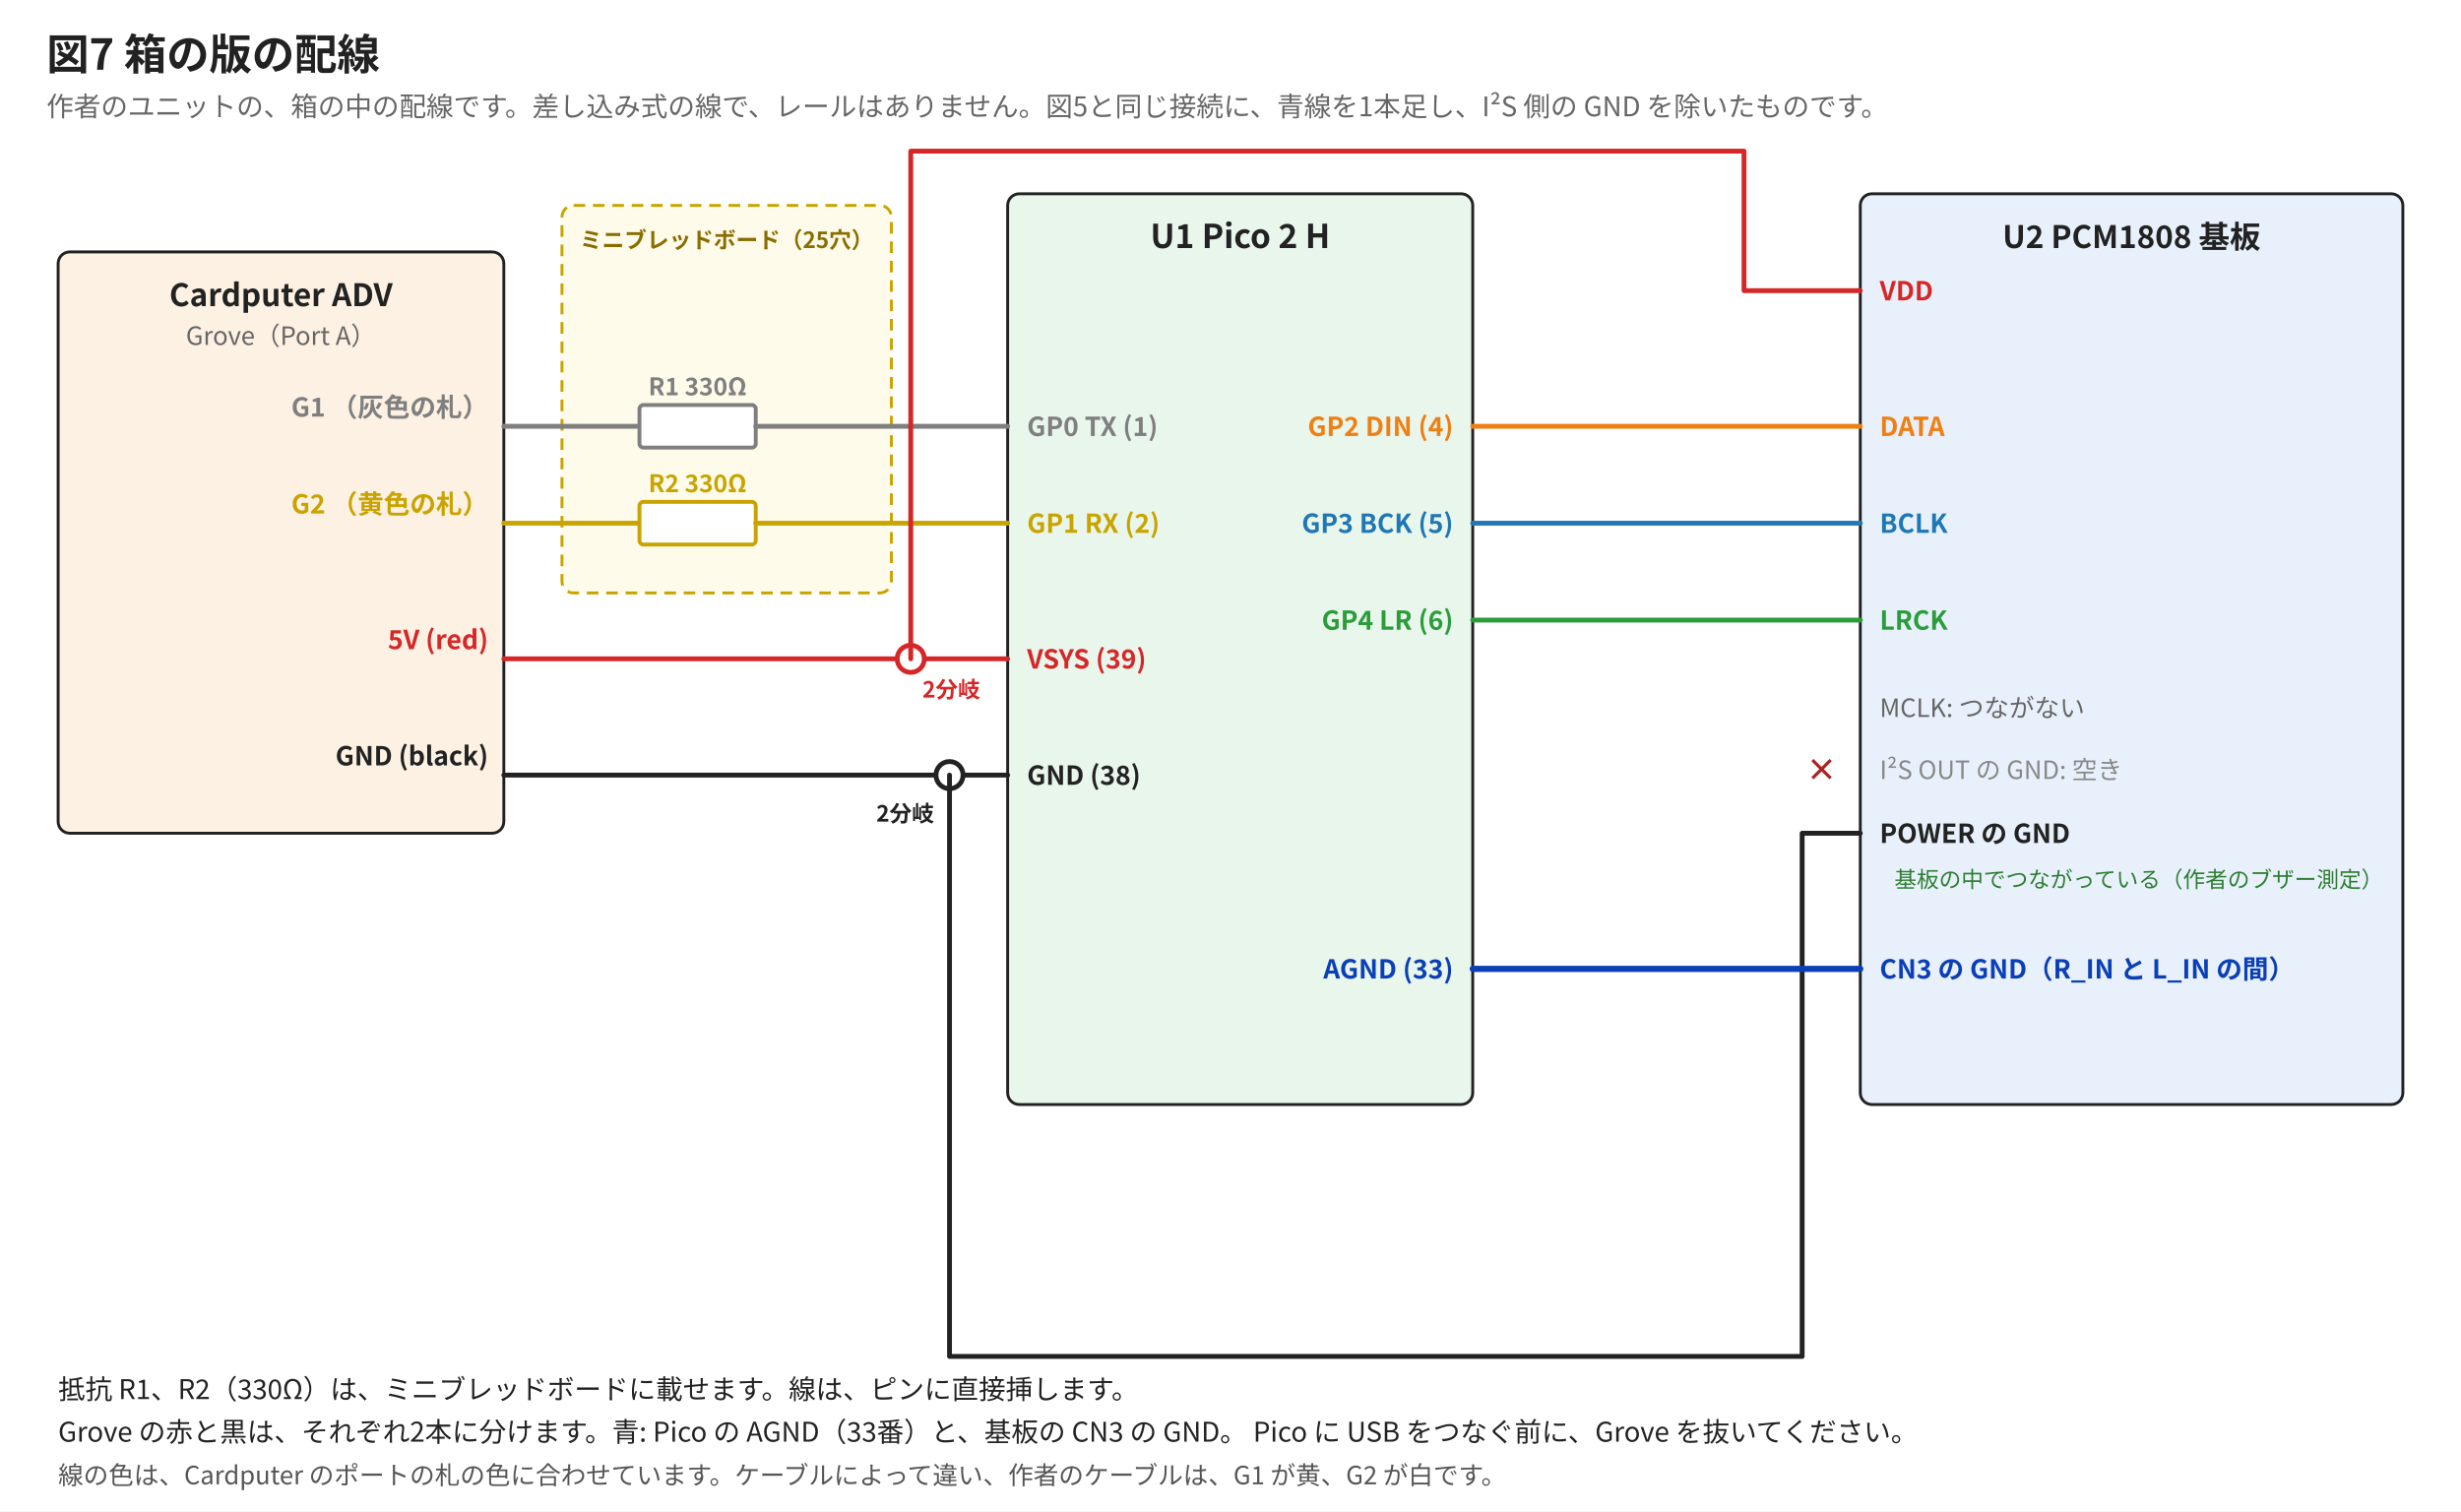
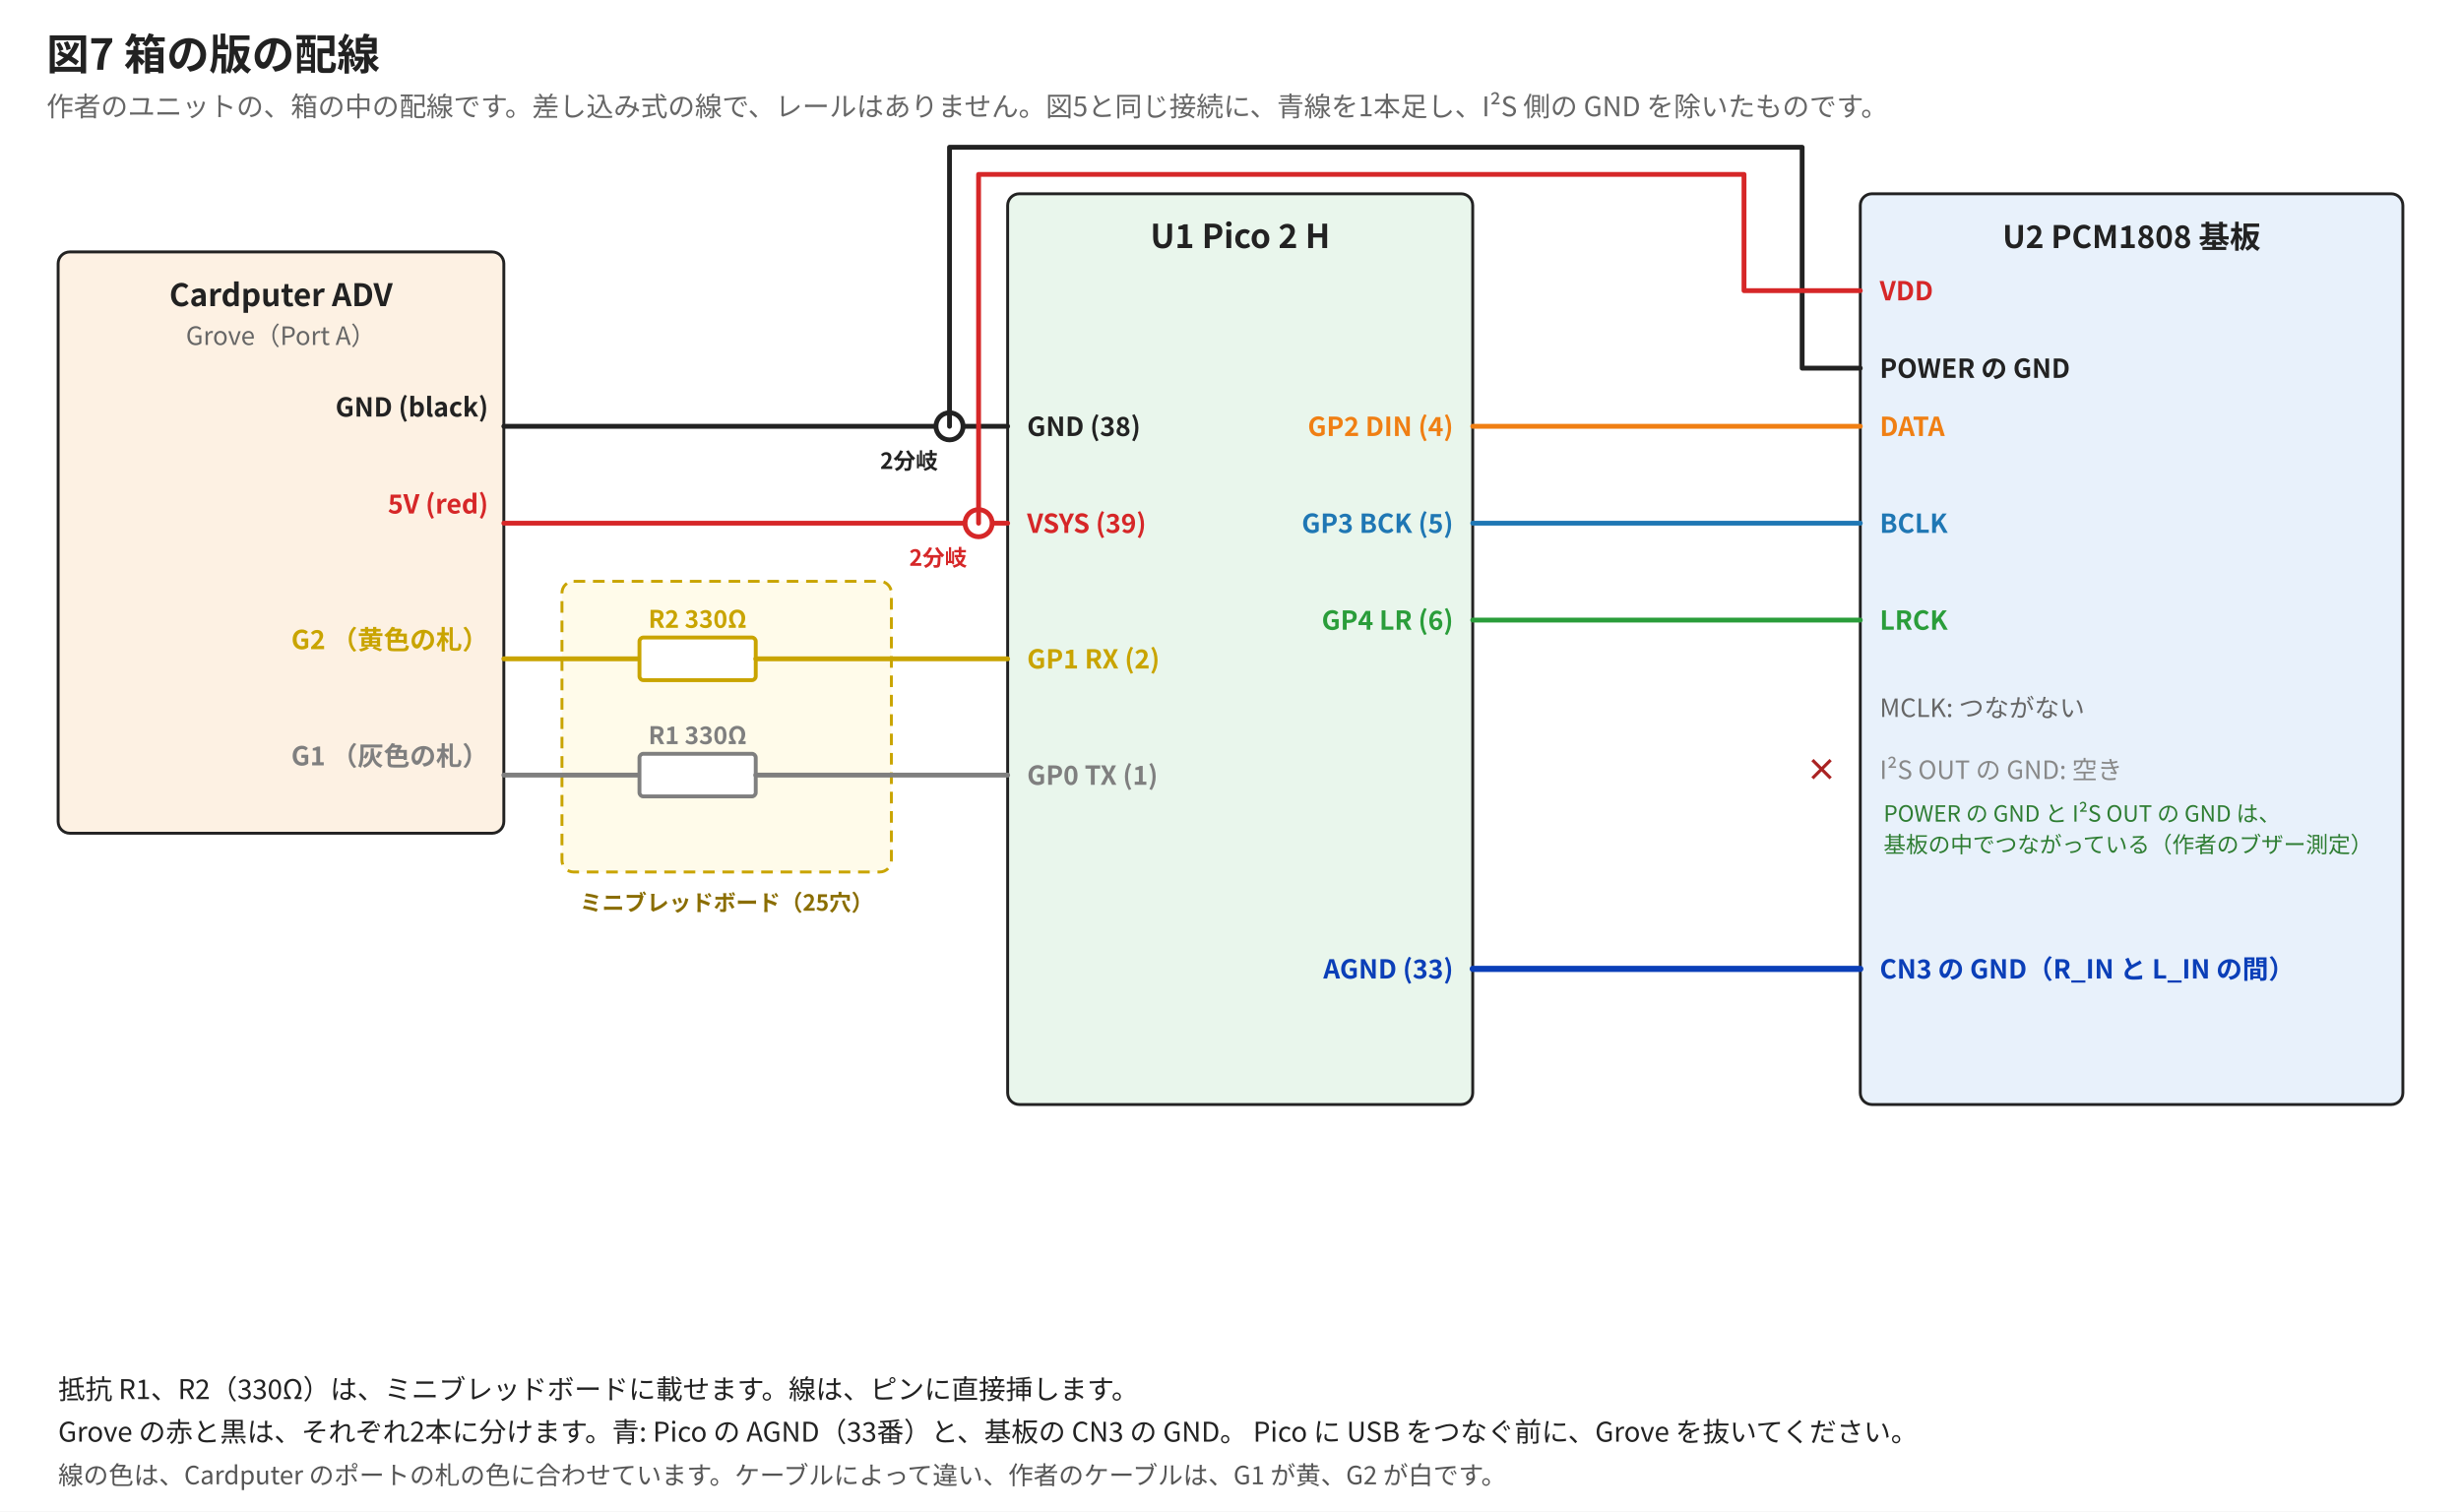
<svg xmlns="http://www.w3.org/2000/svg" viewBox="0 0 1270 780" width="1270" height="780" font-family="'Hiragino Sans','Hiragino Kaku Gothic ProN','Noto Sans CJK JP','Noto Sans JP','Yu Gothic',Meiryo,sans-serif">
  <rect width="1270" height="780" fill="#ffffff" />
  <text x="24" y="36" font-size="22" fill="#222" font-weight="700">図7  箱の版の配線</text>
  <text x="24" y="60" font-size="14" fill="#666">作者のユニットの、箱の中の配線です。差し込み式の線で、レールはありません。図5と同じ接続に、青線を1本足し、I²S 側の GND を除いたものです。</text>
  <rect x="30" y="130" width="230" height="300" rx="6" fill="#fdf1e3" stroke="#222" stroke-width="1.5" />
  <text x="145" y="158" font-size="16" fill="#222" text-anchor="middle" font-weight="700">Cardputer ADV</text>
  <text x="145" y="178" font-size="13" fill="#666" text-anchor="middle" font-weight="400">Grove（Port A）</text>
-   <rect x="290" y="106" width="170" height="200" rx="6" fill="#fffbea" stroke="#c9a400" stroke-width="1.5" stroke-dasharray="6 4" />
-   <text x="375" y="128" font-size="11.5" fill="#8a6d00" text-anchor="middle" font-weight="700">ミニブレッドボード（25穴）</text>
+   <rect x="290" y="300" width="170" height="150" rx="6" fill="#fffbea" stroke="#c9a400" stroke-width="1.5" stroke-dasharray="6 4" />
+   <text x="375" y="470" font-size="11.5" fill="#8a6d00" text-anchor="middle" font-weight="700">ミニブレッドボード（25穴）</text>
  <rect x="520" y="100" width="240" height="470" rx="6" fill="#e9f6ec" stroke="#222" stroke-width="1.5" />
  <text x="640" y="128" font-size="17" fill="#222" text-anchor="middle" font-weight="700">U1  Pico 2 H</text>
  <rect x="960" y="100" width="280" height="470" rx="6" fill="#e8f1fb" stroke="#222" stroke-width="1.5" />
  <text x="1100" y="128" font-size="16" fill="#222" text-anchor="middle" font-weight="700">U2  PCM1808 基板</text>
-   <text x="252" y="215" font-size="13.5" fill="#7f7f7f" text-anchor="end" font-weight="700">G1 （灰色の札）</text>
-   <path d="M260 220 L330 220" fill="none" stroke="#7f7f7f" stroke-width="2.5" stroke-linecap="round" stroke-linejoin="round" />
-   <rect x="330" y="209" width="60" height="22" rx="2" fill="#fff" stroke="#7f7f7f" stroke-width="2" />
-   <text x="360" y="204" font-size="12.5" fill="#7f7f7f" text-anchor="middle" font-weight="700">R1 330Ω</text>
-   <path d="M390 220 L520 220" fill="none" stroke="#7f7f7f" stroke-width="2.5" stroke-linecap="round" stroke-linejoin="round" />
-   <text x="530" y="225" font-size="13.5" fill="#7f7f7f" text-anchor="start" font-weight="700">GP0 TX (1)</text>
-   <text x="252" y="265" font-size="13.5" fill="#c9a400" text-anchor="end" font-weight="700">G2 （黄色の札）</text>
-   <path d="M260 270 L330 270" fill="none" stroke="#c9a400" stroke-width="2.5" stroke-linecap="round" stroke-linejoin="round" />
-   <rect x="330" y="259" width="60" height="22" rx="2" fill="#fff" stroke="#c9a400" stroke-width="2" />
-   <text x="360" y="254" font-size="12.5" fill="#c9a400" text-anchor="middle" font-weight="700">R2 330Ω</text>
-   <path d="M390 270 L520 270" fill="none" stroke="#c9a400" stroke-width="2.5" stroke-linecap="round" stroke-linejoin="round" />
-   <text x="530" y="275" font-size="13.5" fill="#c9a400" text-anchor="start" font-weight="700">GP1 RX (2)</text>
-   <text x="252" y="335" font-size="13.5" fill="#d62728" text-anchor="end" font-weight="700">5V (red)</text>
-   <path d="M260 340 L520 340" fill="none" stroke="#d62728" stroke-width="2.5" stroke-linecap="round" stroke-linejoin="round" />
-   <text x="530" y="345" font-size="13.5" fill="#d62728" text-anchor="start" font-weight="700">VSYS (39)</text>
-   <circle cx="470" cy="340" r="7" fill="#fff" stroke="#d62728" stroke-width="2.5" />
-   <text x="476" y="360" font-size="11.5" fill="#d62728" text-anchor="start" font-weight="700">2分岐</text>
-   <path d="M470 340 L470 78 L900 78 L900 150 L960 150" fill="none" stroke="#d62728" stroke-width="2.5" stroke-linecap="round" stroke-linejoin="round" />
+   <text x="252" y="215" font-size="13.5" fill="#222222" text-anchor="end" font-weight="700">GND (black)</text>
+   <path d="M260 220 L520 220" fill="none" stroke="#222222" stroke-width="2.5" stroke-linecap="round" stroke-linejoin="round" />
+   <text x="530" y="225" font-size="13.5" fill="#222222" text-anchor="start" font-weight="700">GND (38)</text>
+   <circle cx="490" cy="220" r="7" fill="#fff" stroke="#222222" stroke-width="2.5" />
+   <text x="484" y="242" font-size="11.5" fill="#222222" text-anchor="end" font-weight="700">2分岐</text>
+   <path d="M490 220 L490 76 L930 76 L930 190 L960 190" fill="none" stroke="#222222" stroke-width="2.5" stroke-linecap="round" stroke-linejoin="round" />
+   <text x="970" y="195" font-size="13.5" fill="#222222" text-anchor="start" font-weight="700">POWER の GND</text>
+   <text x="252" y="265" font-size="13.5" fill="#d62728" text-anchor="end" font-weight="700">5V (red)</text>
+   <path d="M260 270 L520 270" fill="none" stroke="#d62728" stroke-width="2.5" stroke-linecap="round" stroke-linejoin="round" />
+   <text x="530" y="275" font-size="13.5" fill="#d62728" text-anchor="start" font-weight="700">VSYS (39)</text>
+   <circle cx="505" cy="270" r="7" fill="#fff" stroke="#d62728" stroke-width="2.5" />
+   <text x="499" y="292" font-size="11.5" fill="#d62728" text-anchor="end" font-weight="700">2分岐</text>
+   <path d="M505 270 L505 90 L900 90 L900 150 L960 150" fill="none" stroke="#d62728" stroke-width="2.5" stroke-linecap="round" stroke-linejoin="round" />
  <text x="970" y="155" font-size="13.5" fill="#d62728" text-anchor="start" font-weight="700">VDD</text>
-   <text x="252" y="395" font-size="13.5" fill="#222222" text-anchor="end" font-weight="700">GND (black)</text>
-   <path d="M260 400 L520 400" fill="none" stroke="#222222" stroke-width="2.5" stroke-linecap="round" stroke-linejoin="round" />
-   <text x="530" y="405" font-size="13.5" fill="#222222" text-anchor="start" font-weight="700">GND (38)</text>
-   <circle cx="490" cy="400" r="7" fill="#fff" stroke="#222222" stroke-width="2.5" />
-   <text x="482" y="424" font-size="11.5" fill="#222222" text-anchor="end" font-weight="700">2分岐</text>
-   <path d="M490 400 L490 700 L930 700 L930 430 L960 430" fill="none" stroke="#222222" stroke-width="2.5" stroke-linecap="round" stroke-linejoin="round" />
-   <text x="970" y="435" font-size="13.5" fill="#222222" text-anchor="start" font-weight="700">POWER の GND</text>
+   <text x="252" y="335" font-size="13.5" fill="#c9a400" text-anchor="end" font-weight="700">G2 （黄色の札）</text>
+   <path d="M260 340 L330 340" fill="none" stroke="#c9a400" stroke-width="2.5" stroke-linecap="round" stroke-linejoin="round" />
+   <rect x="330" y="329" width="60" height="22" rx="2" fill="#fff" stroke="#c9a400" stroke-width="2" />
+   <text x="360" y="324" font-size="12.5" fill="#c9a400" text-anchor="middle" font-weight="700">R2 330Ω</text>
+   <path d="M390 340 L520 340" fill="none" stroke="#c9a400" stroke-width="2.5" stroke-linecap="round" stroke-linejoin="round" />
+   <text x="530" y="345" font-size="13.5" fill="#c9a400" text-anchor="start" font-weight="700">GP1 RX (2)</text>
+   <text x="252" y="395" font-size="13.5" fill="#7f7f7f" text-anchor="end" font-weight="700">G1 （灰色の札）</text>
+   <path d="M260 400 L330 400" fill="none" stroke="#7f7f7f" stroke-width="2.5" stroke-linecap="round" stroke-linejoin="round" />
+   <rect x="330" y="389" width="60" height="22" rx="2" fill="#fff" stroke="#7f7f7f" stroke-width="2" />
+   <text x="360" y="384" font-size="12.5" fill="#7f7f7f" text-anchor="middle" font-weight="700">R1 330Ω</text>
+   <path d="M390 400 L520 400" fill="none" stroke="#7f7f7f" stroke-width="2.5" stroke-linecap="round" stroke-linejoin="round" />
+   <text x="530" y="405" font-size="13.5" fill="#7f7f7f" text-anchor="start" font-weight="700">GP0 TX (1)</text>
  <text x="750" y="225" font-size="13.5" fill="#f07f13" text-anchor="end" font-weight="700">GP2 DIN (4)</text>
  <path d="M760 220 L960 220" fill="none" stroke="#f07f13" stroke-width="2.5" stroke-linecap="round" stroke-linejoin="round" />
  <text x="970" y="225" font-size="13.5" fill="#f07f13" text-anchor="start" font-weight="700">DATA</text>
  <text x="750" y="275" font-size="13.5" fill="#1f77b4" text-anchor="end" font-weight="700">GP3 BCK (5)</text>
  <path d="M760 270 L960 270" fill="none" stroke="#1f77b4" stroke-width="2.5" stroke-linecap="round" stroke-linejoin="round" />
  <text x="970" y="275" font-size="13.5" fill="#1f77b4" text-anchor="start" font-weight="700">BCLK</text>
  <text x="750" y="325" font-size="13.5" fill="#2a9d3a" text-anchor="end" font-weight="700">GP4 LR (6)</text>
  <path d="M760 320 L960 320" fill="none" stroke="#2a9d3a" stroke-width="2.5" stroke-linecap="round" stroke-linejoin="round" />
  <text x="970" y="325" font-size="13.5" fill="#2a9d3a" text-anchor="start" font-weight="700">LRCK</text>
  <text x="970" y="370" font-size="13" fill="#666" text-anchor="start" font-weight="400">MCLK: つながない</text>
  <text x="970" y="402" font-size="13" fill="#888" text-anchor="start" font-weight="400">I²S OUT の GND: 空き</text>
  <text x="948" y="403" font-size="16" fill="#aa2222" text-anchor="end" font-weight="700">×</text>
-   <text x="1230" y="458" font-size="11.5" fill="#2e7d32" text-anchor="end" font-weight="400">基板の中でつながっている（作者のブザー測定）</text>
+   <text x="972" y="424" font-size="11.5" fill="#2e7d32" text-anchor="start" font-weight="400">POWER の GND と I²S OUT の GND は、</text>
+   <text x="972" y="440" font-size="11.5" fill="#2e7d32" text-anchor="start" font-weight="400">基板の中でつながっている（作者のブザー測定）</text>
  <text x="750" y="505" font-size="13.5" fill="#0b3fb8" text-anchor="end" font-weight="700">AGND (33)</text>
  <path d="M760 500 L960 500" fill="none" stroke="#0b3fb8" stroke-width="3.2" stroke-linecap="round" stroke-linejoin="round" />
  <text x="970" y="505" font-size="13.5" fill="#0b3fb8" text-anchor="start" font-weight="700">CN3 の GND（R_IN と L_IN の間）</text>
  <text x="30" y="722" font-size="14" fill="#222" text-anchor="start" font-weight="400">抵抗 R1、R2（330Ω）は、ミニブレッドボードに載せます。線は、ピンに直接挿します。</text>
  <text x="30" y="744" font-size="14" fill="#222" text-anchor="start" font-weight="400">Grove の赤と黒は、それぞれ2本に分けます。青: Pico の AGND（33番）と、基板の CN3 の GND。  Pico に USB をつなぐ前に、Grove を抜いてください。</text>
  <text x="30" y="766" font-size="13" fill="#555" text-anchor="start" font-weight="400">線の色は、Cardputer のポートの札の色に合わせています。ケーブルによって違い、作者のケーブルは、G1 が黄、G2 が白です。</text>
</svg>
